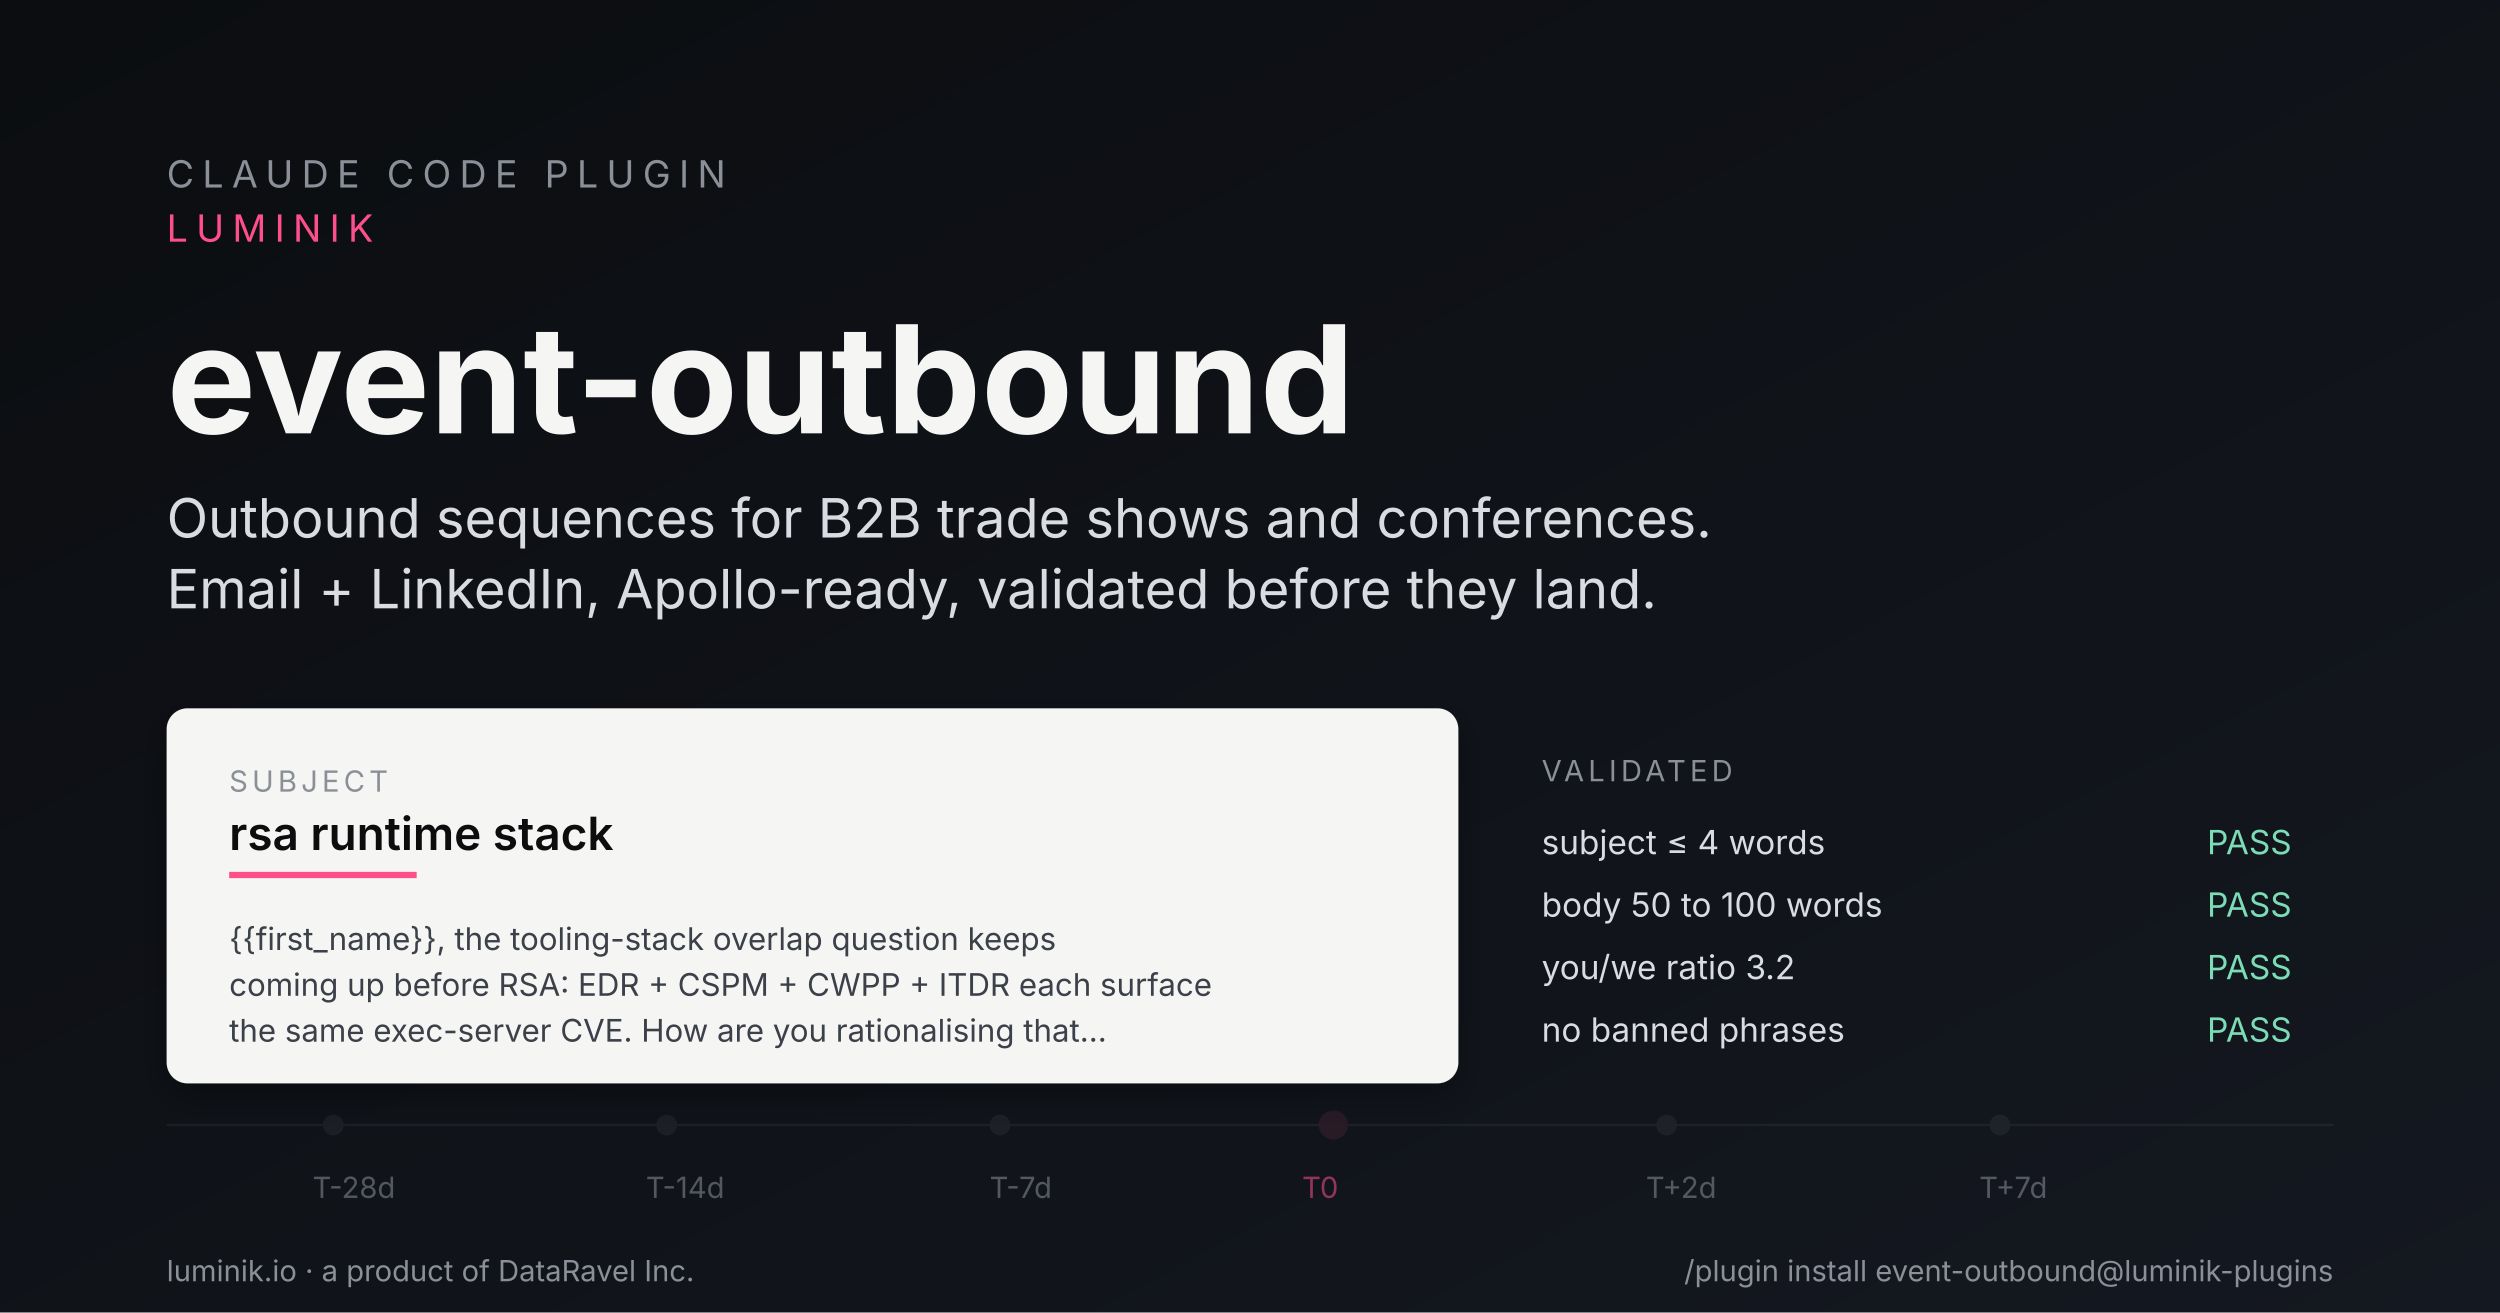
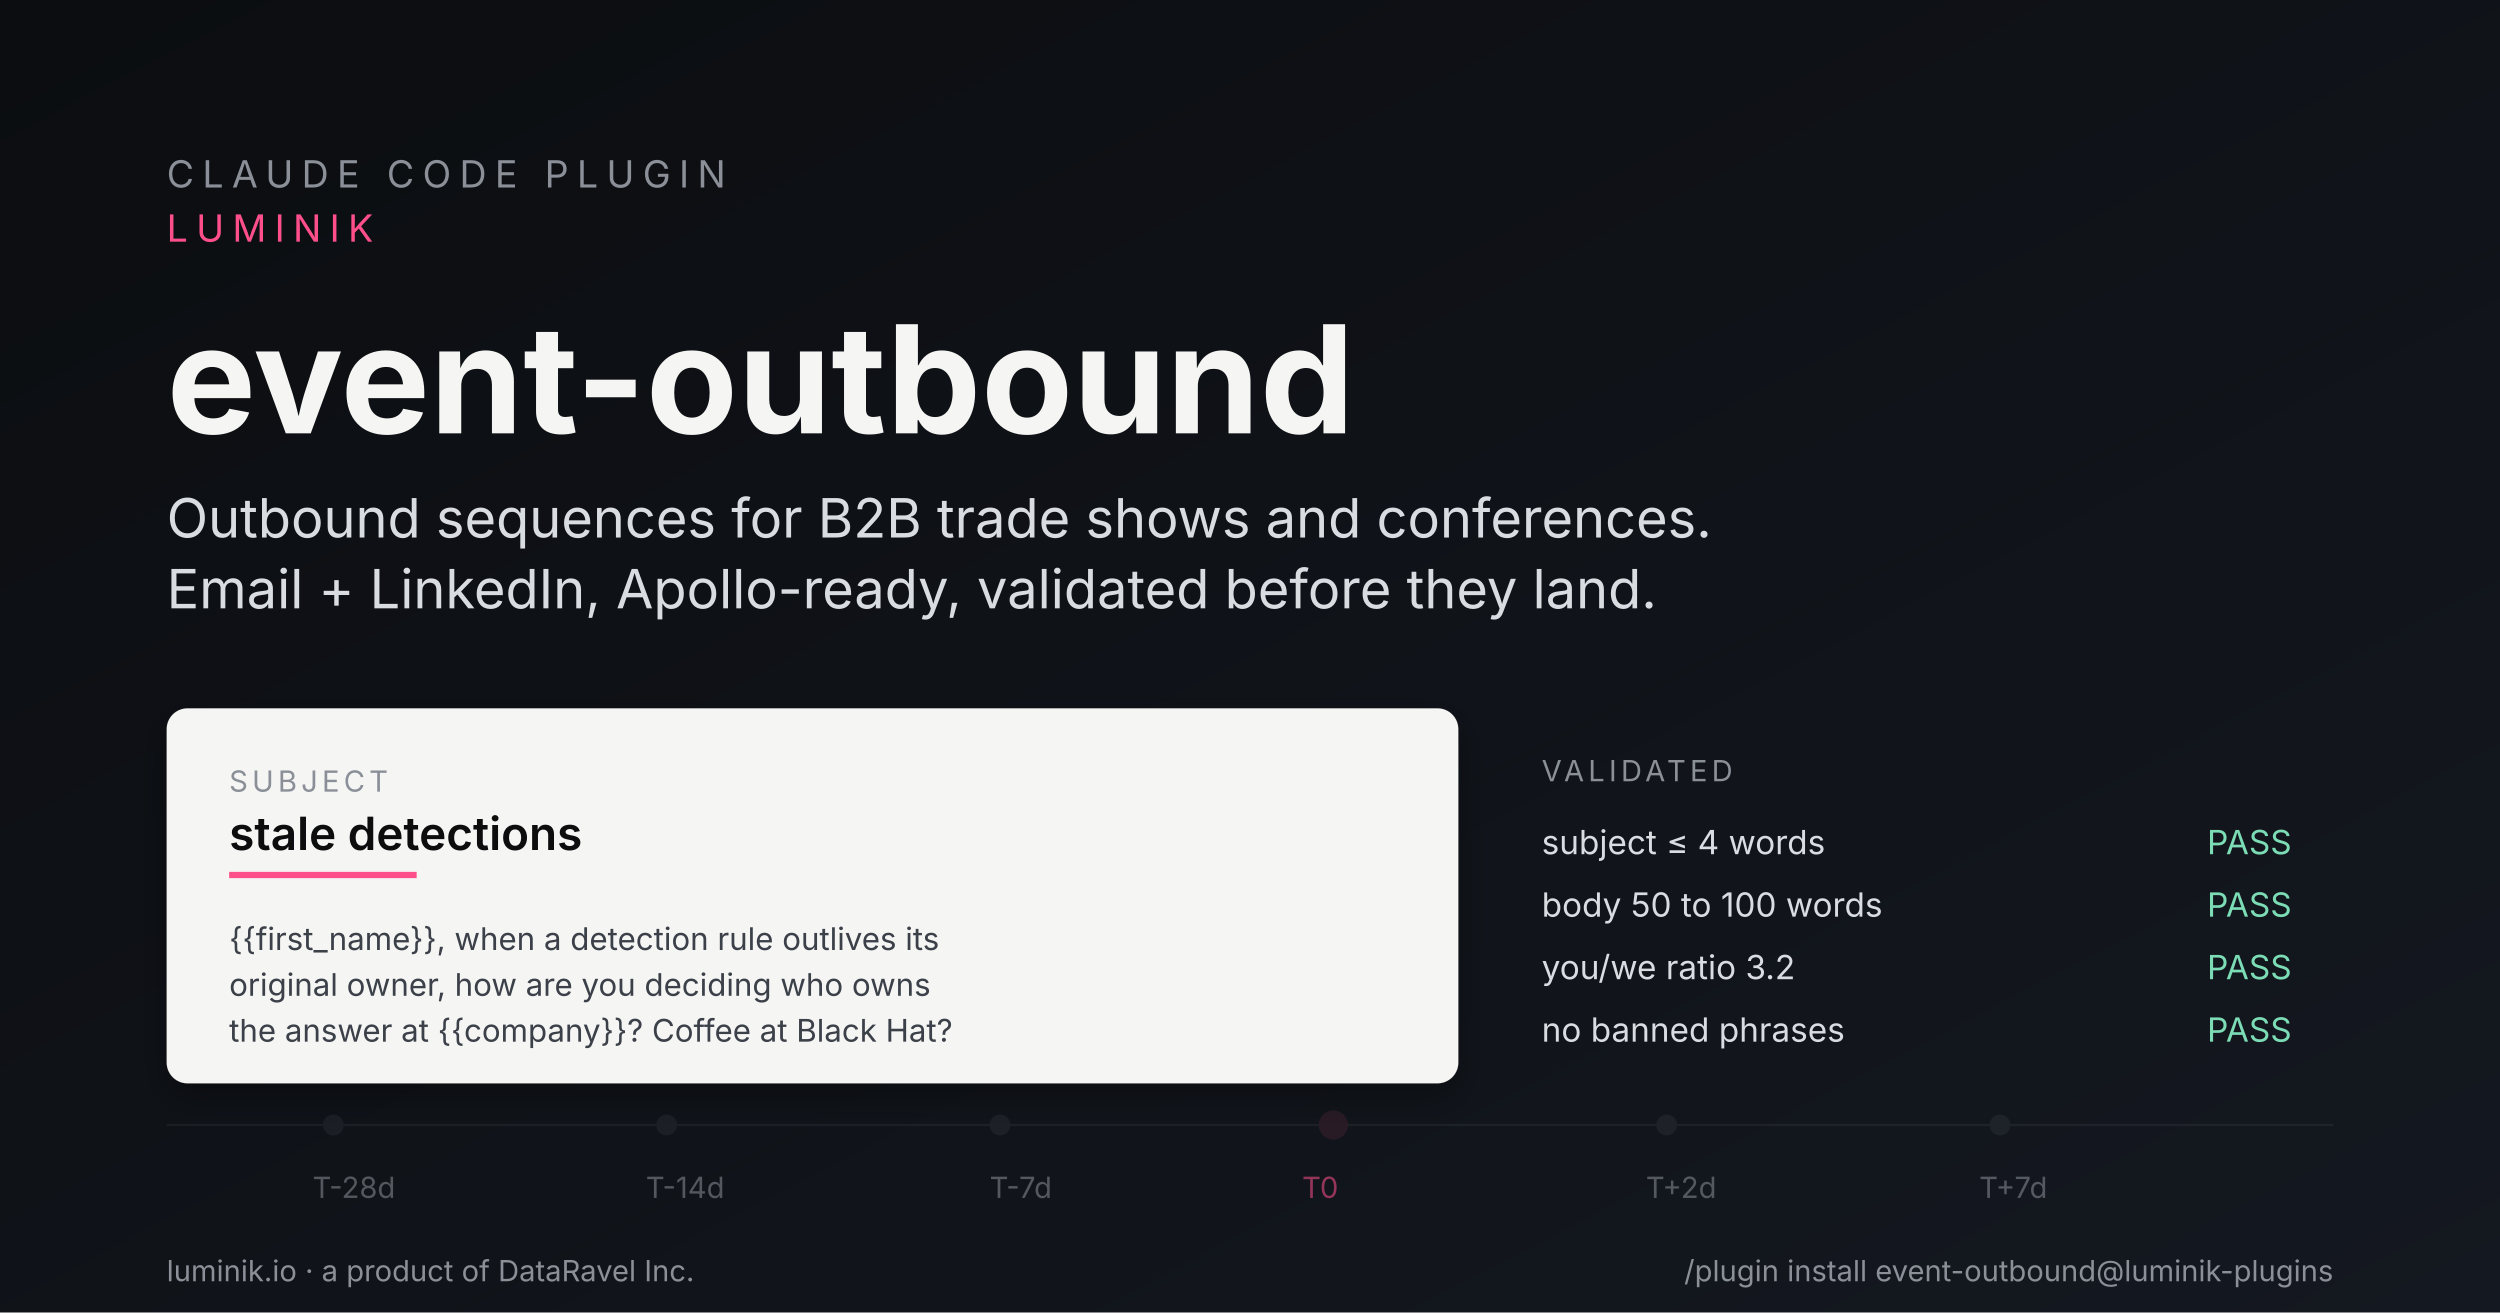
<svg xmlns="http://www.w3.org/2000/svg" width="1200" height="630" viewBox="0 0 1200 630">
  <defs>
    <linearGradient id="bg" x1="0" y1="0" x2="1" y2="1">
      <stop offset="0" stop-color="#0B0D10" />
      <stop offset="1" stop-color="#141820" />
    </linearGradient>
    <filter id="paperShadow" x="-20%" y="-20%" width="140%" height="140%">
      <feGaussianBlur in="SourceAlpha" stdDeviation="8" />
      <feOffset dx="0" dy="6" result="offsetblur" />
      <feComponentTransfer>
        <feFuncA type="linear" slope="0.35" />
      </feComponentTransfer>
      <feMerge>
        <feMergeNode />
        <feMergeNode in="SourceGraphic" />
      </feMerge>
    </filter>
  </defs>
  <rect width="1200" height="630" fill="url(#bg)" />
  <g opacity="0.10" stroke="#8A8F98" stroke-width="1">
    <line x1="80" y1="540" x2="1120" y2="540" />
    <circle cx="160" cy="540" r="5" fill="#8A8F98" stroke="none" />
    <circle cx="320" cy="540" r="5" fill="#8A8F98" stroke="none" />
    <circle cx="480" cy="540" r="5" fill="#8A8F98" stroke="none" />
    <circle cx="640" cy="540" r="7" fill="#FF4F8B" stroke="none" />
    <circle cx="800" cy="540" r="5" fill="#8A8F98" stroke="none" />
    <circle cx="960" cy="540" r="5" fill="#8A8F98" stroke="none" />
  </g>
  <g fill="#8A8F98" font-family="Inter, Helvetica, Arial, sans-serif" font-size="14" opacity="0.55">
    <text x="150" y="575">T-28d</text>
    <text x="310" y="575">T-14d</text>
    <text x="475" y="575">T-7d</text>
    <text x="625" y="575" fill="#FF4F8B" opacity="1">T0</text>
    <text x="790" y="575">T+2d</text>
    <text x="950" y="575">T+7d</text>
  </g>
  <g font-family="Inter, Helvetica, Arial, sans-serif" fill="#8A8F98">
    <text x="80" y="90" font-size="18" letter-spacing="4">CLAUDE CODE PLUGIN</text>
    <text x="80" y="116" font-size="18" letter-spacing="4" fill="#FF4F8B">LUMINIK</text>
  </g>
  <text x="80" y="208" font-family="Inter, Helvetica, Arial, sans-serif" font-size="72" font-weight="700" fill="#F5F5F3">event-outbound</text>
  <text x="80" y="258" font-family="Inter, Helvetica, Arial, sans-serif" font-size="26" fill="#D9DCE1">Outbound sequences for B2B trade shows and conferences.</text>
  <text x="80" y="292" font-family="Inter, Helvetica, Arial, sans-serif" font-size="26" fill="#D9DCE1">Email + LinkedIn, Apollo-ready, validated before they land.</text>
  <g filter="url(#paperShadow)">
    <rect x="80" y="340" width="620" height="180" rx="10" fill="#F5F5F3" />
    <text x="110" y="380" font-family="Inter, Helvetica, Arial, sans-serif" font-size="14" fill="#8A8F98" letter-spacing="2">SUBJECT</text>
-     <text x="110" y="408" font-family="Inter, Helvetica, Arial, sans-serif" font-size="22" font-weight="600" fill="#0B0D10">rsa runtime stack</text>
+     <text x="110" y="408" font-family="Inter, Helvetica, Arial, sans-serif" font-size="22" font-weight="600" fill="#0B0D10">stale detections</text>
    <line x1="110" y1="420" x2="200" y2="420" stroke="#FF4F8B" stroke-width="3" />
-     <text x="110" y="456" font-family="Inter, Helvetica, Arial, sans-serif" font-size="15" fill="#3A3F48">{{first_name}}, the tooling-stack overlap question keeps</text>
-     <text x="110" y="478" font-family="Inter, Helvetica, Arial, sans-serif" font-size="15" fill="#3A3F48">coming up before RSA: EDR + CSPM + CWPP + ITDR each surface</text>
-     <text x="110" y="500" font-family="Inter, Helvetica, Arial, sans-serif" font-size="15" fill="#3A3F48">the same exec-server CVE. How are you rationalising that...</text>
+     <text x="110" y="456" font-family="Inter, Helvetica, Arial, sans-serif" font-size="15" fill="#3A3F48">{{first_name}}, when a detection rule outlives its</text>
+     <text x="110" y="478" font-family="Inter, Helvetica, Arial, sans-serif" font-size="15" fill="#3A3F48">original owner, how are you deciding who owns</text>
+     <text x="110" y="500" font-family="Inter, Helvetica, Arial, sans-serif" font-size="15" fill="#3A3F48">the answer at {{company}}? Coffee at Black Hat?</text>
  </g>
  <g font-family="Inter, Helvetica, Arial, sans-serif">
    <text x="740" y="375" font-size="14" fill="#8A8F98" letter-spacing="2">VALIDATED</text>
    <g font-size="16" fill="#D9DCE1">
      <text x="740" y="410">subject ≤ 4 words</text>
      <text x="1100" y="410" text-anchor="end" fill="#7BDCB5">PASS</text>
      <text x="740" y="440">body 50 to 100 words</text>
      <text x="1100" y="440" text-anchor="end" fill="#7BDCB5">PASS</text>
      <text x="740" y="470">you/we ratio 3.2</text>
      <text x="1100" y="470" text-anchor="end" fill="#7BDCB5">PASS</text>
      <text x="740" y="500">no banned phrases</text>
      <text x="1100" y="500" text-anchor="end" fill="#7BDCB5">PASS</text>
    </g>
  </g>
  <g font-family="Inter, Helvetica, Arial, sans-serif" fill="#8A8F98">
    <text x="80" y="615" font-size="14">luminik.io  ·  a product of DataRavel Inc.</text>
    <text x="1120" y="615" font-size="14" text-anchor="end">/plugin install event-outbound@luminik-plugins</text>
  </g>
</svg>
